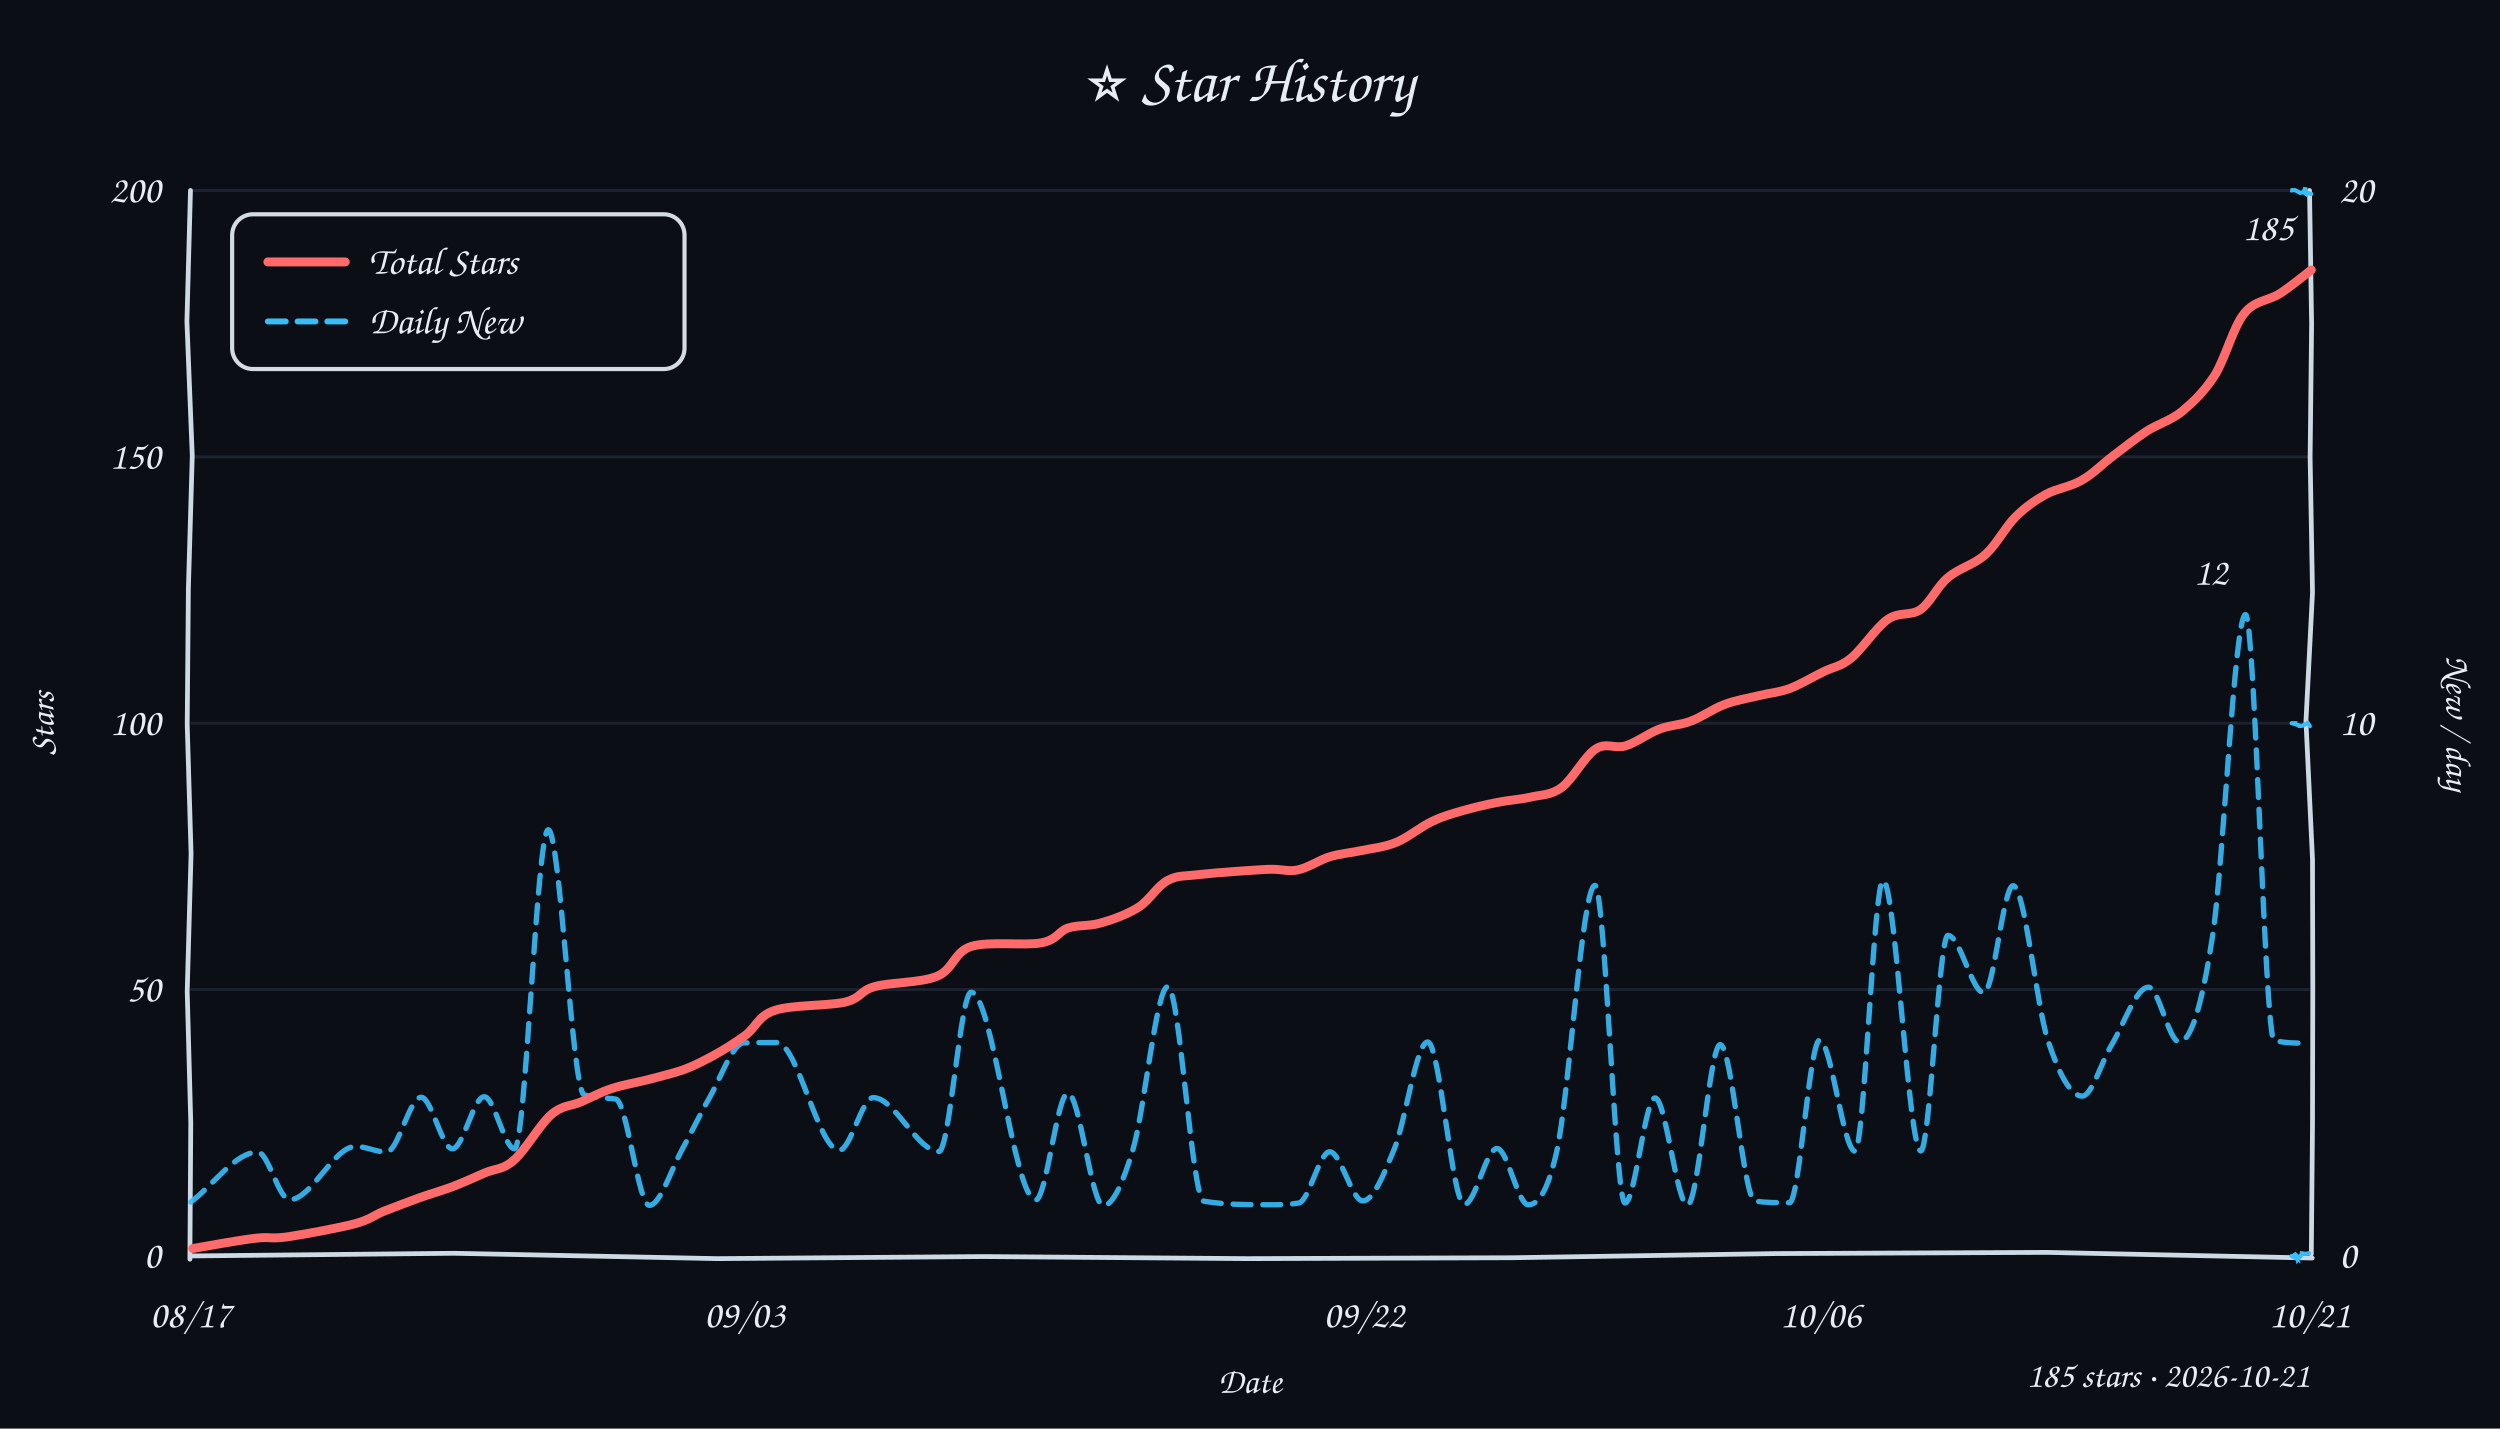
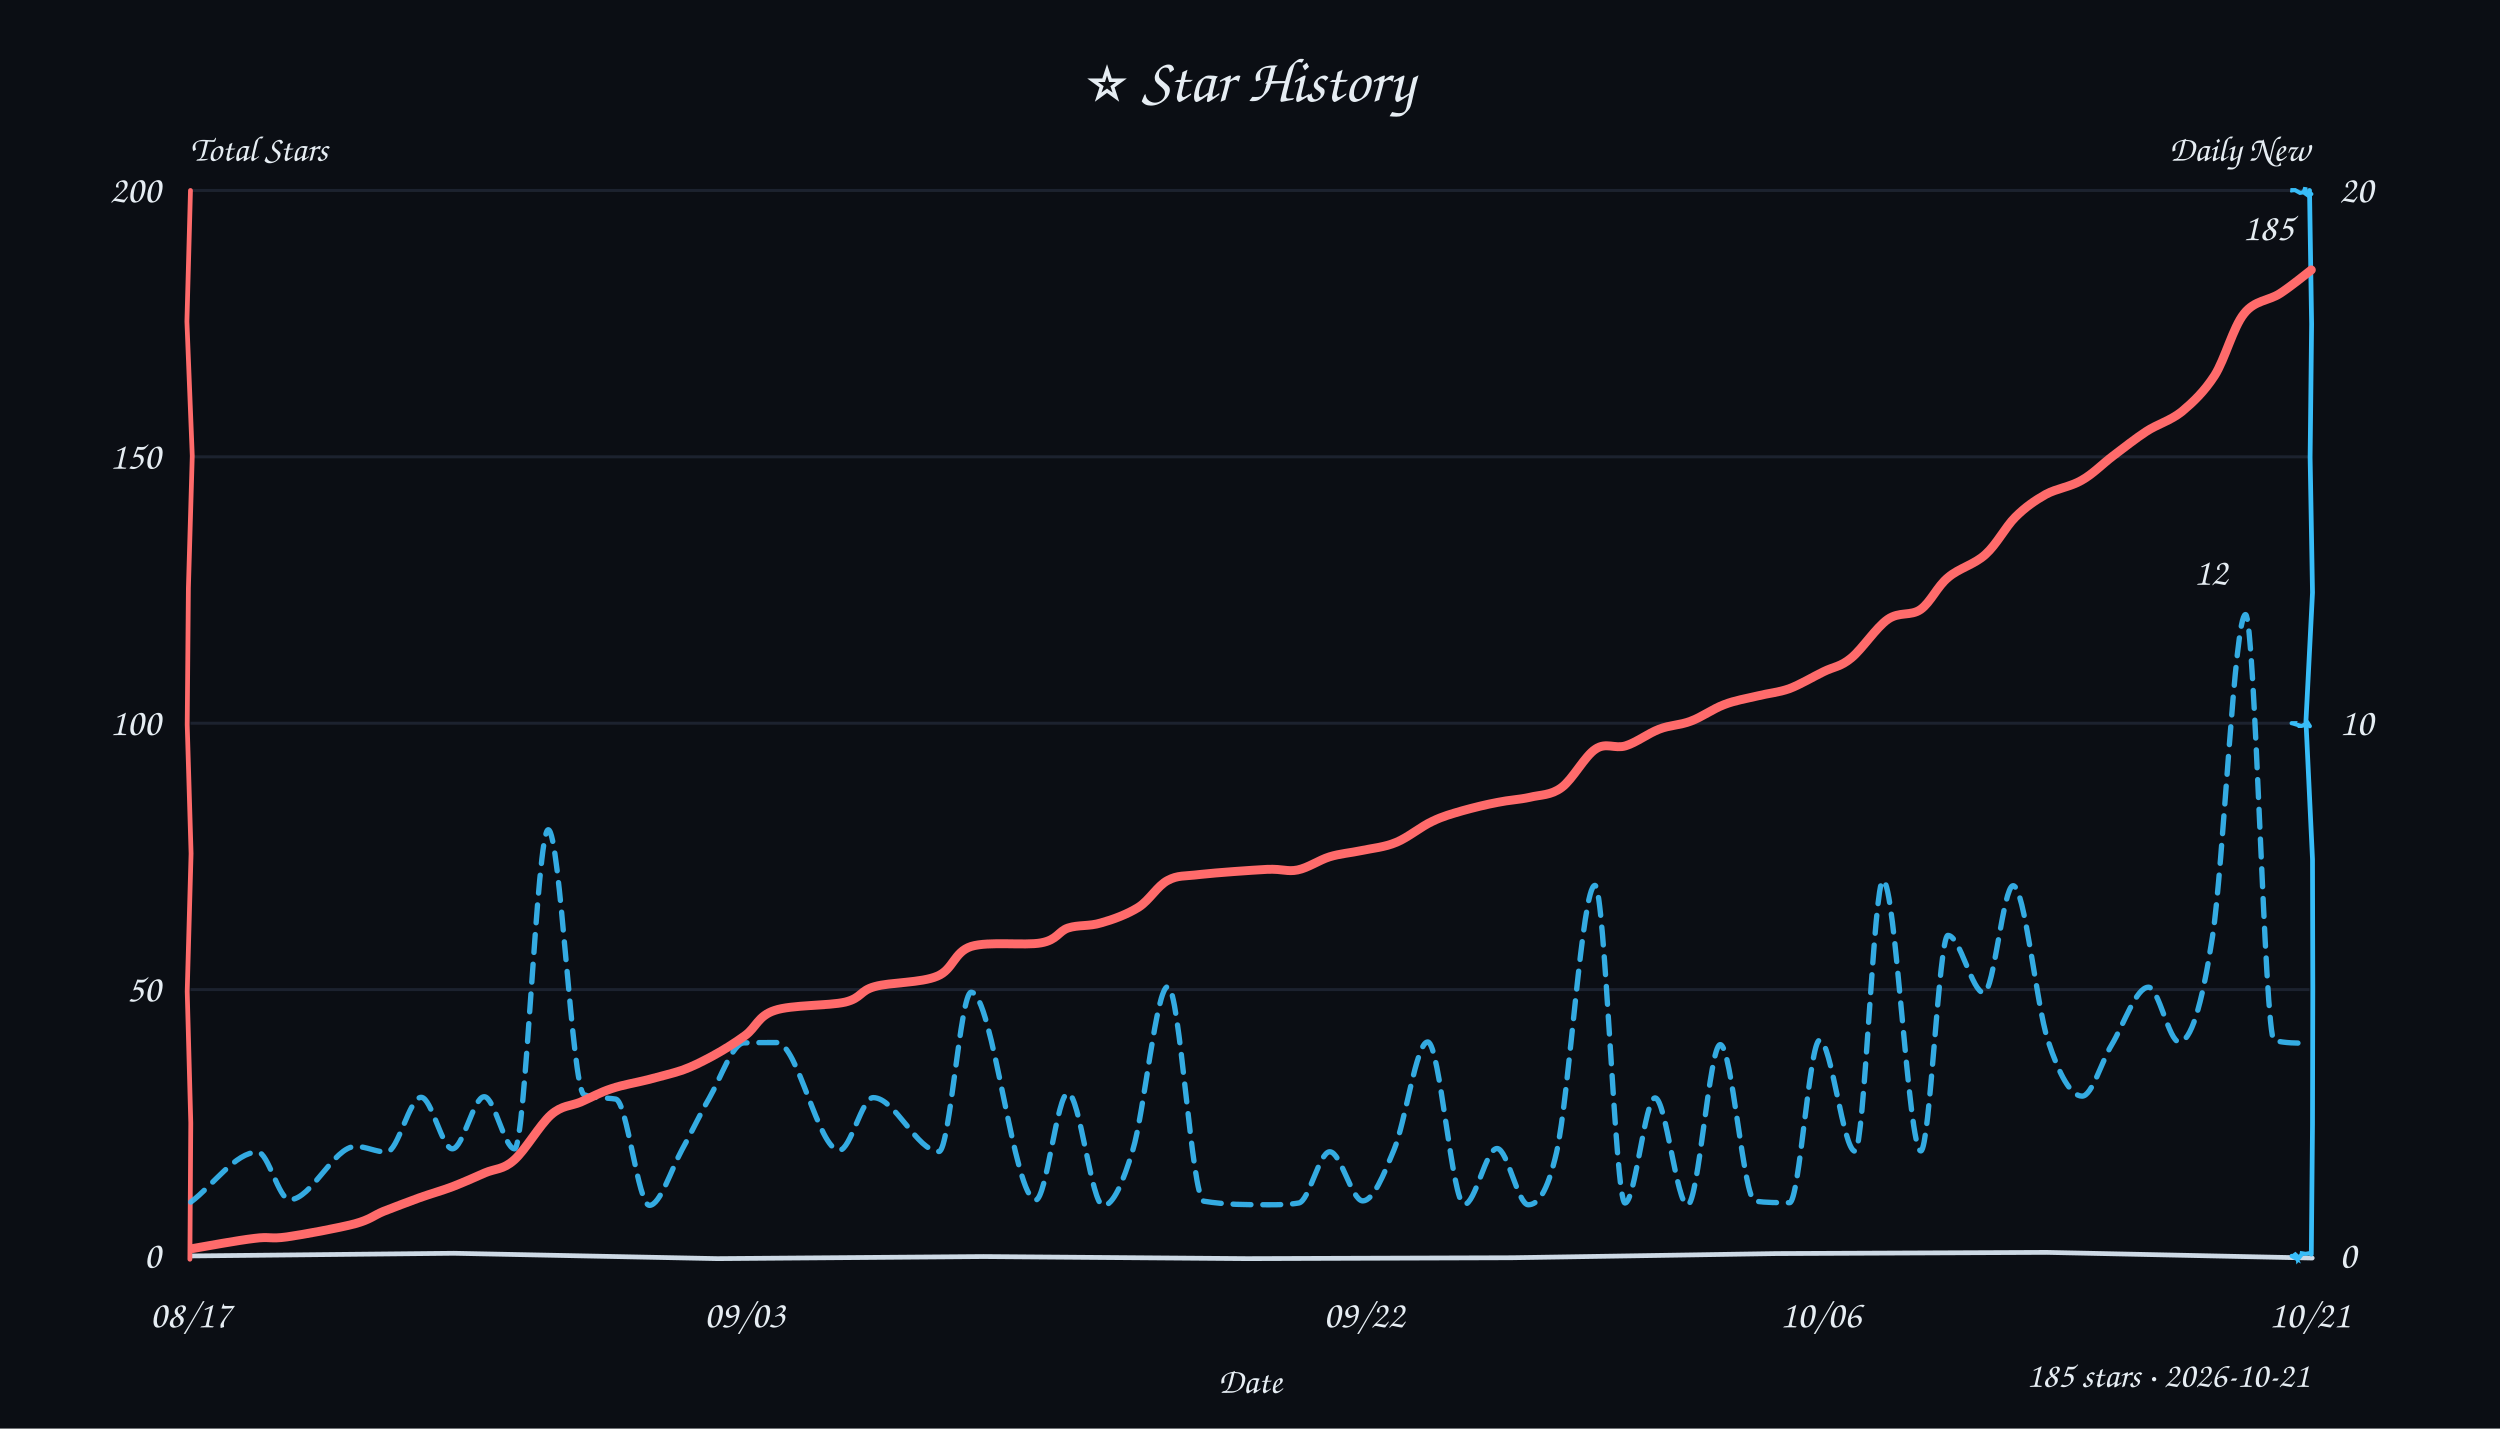
<svg xmlns="http://www.w3.org/2000/svg" width="840" height="480" viewBox="0 0 840 480">
  <style>text{font-family:"Comic Sans MS","Comic Sans","Chalkboard SE","Marker Felt","Segoe Print",cursive;fill:#e6edf3}</style>
  <rect width="100%" height="100%" fill="#0b0e14" />
  <text x="420" y="34" text-anchor="middle" font-size="21">⭐ Star History</text>
+   <text x="64" y="54" font-size="12" font-weight="600" fill="#ff6b6b">Total Stars</text>
+   <text x="776" y="54" text-anchor="end" font-size="12" font-weight="600" fill="#38bdf8">Daily New</text>
  <line x1="64" y1="332.5" x2="776" y2="332.5" stroke="#232b3a" stroke-width="1" opacity="0.7" />
  <line x1="64" y1="243.0" x2="776" y2="243.0" stroke="#232b3a" stroke-width="1" opacity="0.7" />
  <line x1="64" y1="153.5" x2="776" y2="153.5" stroke="#232b3a" stroke-width="1" opacity="0.7" />
  <line x1="64" y1="64.0" x2="776" y2="64.0" stroke="#232b3a" stroke-width="1" opacity="0.7" />
  <path d="M 64 422 L 152.5 421.1 L 241.1 422.9 L 330.5 422.2 L 419.1 422.9 L 508.0 422.6 L 596.8 421.2 L 687.7 420.8 L 776.9 422.7" stroke="#cdd9e5" stroke-width="1.6" fill="none" stroke-linecap="round" />
-   <path d="M 64 64 L 62.8 108.0 L 64.6 153.2 L 63.3 197.6 L 62.9 243.5 L 64.2 286.8 L 62.9 333.1 L 64.1 377.3 L 63.8 423.1" stroke="#cdd9e5" stroke-width="1.6" fill="none" stroke-linecap="round" />
-   <path d="M 776 64 L 776.7 108.9 L 776.2 153.7 L 777.0 199.1 L 774.8 242.3 L 777.0 288.7 L 777.1 332.0 L 777.0 377.9 L 776.6 421.4" stroke="#cdd9e5" stroke-width="1.6" fill="none" stroke-linecap="round" />
+   <path d="M 64 64 L 62.8 108.0 L 64.6 153.2 L 63.3 197.6 L 62.9 243.5 L 64.2 286.8 L 62.9 333.1 L 64.1 377.3 L 63.8 423.1" stroke="#ff6b6b" stroke-width="1.6" fill="none" stroke-linecap="round" data-axis="total" />
+   <path d="M 776 64 L 776.7 108.9 L 776.2 153.7 L 777.0 199.1 L 774.8 242.3 L 777.0 288.7 L 777.1 332.0 L 777.0 377.9 L 776.6 421.4" stroke="#38bdf8" stroke-width="1.6" fill="none" stroke-linecap="round" data-axis="daily" />
  <path d="M 770 422 L 771.6 422.9 L 770.8 421.1 L 772.0 422.2 L 772.1 423.1 L 773.3 421.6 L 773.4 421.1 L 774.7 421.3 L 775.8 421.1" stroke="#38bdf8" stroke-width="1.4" fill="none" stroke-linecap="round" />
  <path d="M 770 243 L 770.9 243.0 L 770.8 243.2 L 773.1 243.9 L 772.0 243.9 L 773.3 243.9 L 773.7 243.8 L 775.4 242.9 L 776.1 244.0" stroke="#38bdf8" stroke-width="1.4" fill="none" stroke-linecap="round" />
  <path d="M 770 64 L 769.6 63.9 L 771.2 63.9 L 772.8 64.8 L 774.0 64.6 L 774.7 65.1 L 774.6 63.0 L 774.1 64.4 L 776.6 65.2" stroke="#38bdf8" stroke-width="1.4" fill="none" stroke-linecap="round" />
  <text x="54" y="426.0" text-anchor="end" font-size="13" fill="#9aa3b2">0</text>
  <text x="54" y="336.5" text-anchor="end" font-size="13" fill="#9aa3b2">50</text>
  <text x="54" y="247.0" text-anchor="end" font-size="13" fill="#9aa3b2">100</text>
  <text x="54" y="157.5" text-anchor="end" font-size="13" fill="#9aa3b2">150</text>
  <text x="54" y="68.0" text-anchor="end" font-size="13" fill="#9aa3b2">200</text>
  <text x="786" y="426.0" text-anchor="start" font-size="13" fill="#38bdf8">0</text>
  <text x="786" y="247.0" text-anchor="start" font-size="13" fill="#38bdf8">10</text>
  <text x="786" y="68.0" text-anchor="start" font-size="13" fill="#38bdf8">20</text>
  <text x="64.0" y="446" text-anchor="middle" font-size="13" fill="#9aa3b2">08/17</text>
  <text x="250.2" y="446" text-anchor="middle" font-size="13" fill="#9aa3b2">09/03</text>
  <text x="458.3" y="446" text-anchor="middle" font-size="13" fill="#9aa3b2">09/22</text>
  <text x="611.7" y="446" text-anchor="middle" font-size="13" fill="#9aa3b2">10/06</text>
  <text x="776.0" y="446" text-anchor="middle" font-size="13" fill="#9aa3b2">10/21</text>
-   <text x="18" y="243" font-size="12" fill="#9aa3b2" transform="rotate(-90 18 243)" text-anchor="middle">Stars</text>
-   <text x="822" y="243" font-size="12" fill="#38bdf8" transform="rotate(90 822 243)" text-anchor="middle">New / day</text>
  <text x="420" y="468" font-size="12" fill="#9aa3b2" text-anchor="middle">Date</text>
  <path d="M 64.1 403.9 C 71.6 398.3, 79.1 387.1, 86.6 387.1 C 90.1 387.1, 93.7 403.1, 97.3 403.1 C 104.7 403.1, 112.1 385.2, 119.5 385.2 C 123.0 385.2, 126.4 387.1, 129.9 387.1 C 133.7 387.1, 137.6 368.7, 141.5 368.7 C 145.0 368.7, 148.5 386.0, 152.0 386.0 C 155.6 386.0, 159.1 368.5, 162.7 368.5 C 166.1 368.5, 169.5 386.0, 172.9 386.0 C 176.6 386.0, 180.4 278.8, 184.2 278.8 C 188.2 278.8, 192.2 366.1, 196.2 367.8 C 199.8 369.2, 203.3 368.7, 206.9 369.3 C 210.7 370.0, 214.4 405.0, 218.2 405.0 C 221.8 405.0, 225.5 393.0, 229.1 386.4 C 232.2 380.9, 235.2 374.3, 238.3 369.0 C 242.2 362.2, 246.1 350.5, 250.0 350.4 C 253.7 350.3, 257.4 350.3, 261.0 350.3 C 268.0 350.3, 275.0 386.5, 282.0 386.5 C 285.8 386.5, 289.6 368.8, 293.4 368.8 C 300.7 368.8, 308.1 386.9, 315.5 386.9 C 319.1 386.9, 322.7 333.4, 326.3 333.4 C 333.5 333.4, 340.7 403.2, 348.0 403.2 C 351.6 403.2, 355.2 367.3, 358.8 367.3 C 362.8 367.3, 366.7 405.1, 370.7 405.1 C 374.0 405.1, 377.3 397.4, 380.6 386.5 C 384.5 373.7, 388.5 331.5, 392.4 331.5 C 396.4 331.5, 400.4 402.9, 404.5 403.6 C 411.7 404.8, 418.9 404.8, 426.2 404.8 C 429.6 404.8, 433.0 404.8, 436.4 404.2 C 439.8 403.7, 443.3 387.0, 446.8 387.0 C 450.5 387.0, 454.2 403.5, 457.9 403.5 C 461.4 403.5, 464.9 394.8, 468.4 386.3 C 472.2 377.2, 475.9 350.1, 479.7 350.1 C 483.8 350.1, 487.9 404.7, 492.0 404.7 C 495.7 404.7, 499.3 385.9, 503.0 385.9 C 506.5 385.9, 510.0 404.8, 513.5 404.8 C 516.6 404.8, 519.8 401.1, 523.0 387.2 C 527.3 368.2, 531.6 297.5, 535.9 297.5 C 539.3 297.5, 542.7 404.2, 546.0 404.2 C 549.4 404.2, 552.7 368.9, 556.1 368.9 C 559.7 368.9, 563.4 404.9, 567.0 404.9 C 570.7 404.9, 574.4 351.0, 578.0 351.0 C 581.9 351.0, 585.8 403.2, 589.7 403.6 C 593.5 404.1, 597.4 404.1, 601.3 404.1 C 604.6 404.1, 608.0 349.5, 611.4 349.5 C 615.3 349.5, 619.3 386.8, 623.3 386.8 C 626.4 386.8, 629.6 295.8, 632.7 295.8 C 636.9 295.8, 641.2 386.7, 645.4 386.7 C 648.4 386.7, 651.5 314.3, 654.5 314.3 C 658.6 314.3, 662.6 333.6, 666.6 333.6 C 669.9 333.6, 673.1 297.6, 676.4 297.6 C 680.3 297.6, 684.2 337.7, 688.1 349.6 C 691.9 361.1, 695.8 368.3, 699.6 368.3 C 702.9 368.3, 706.2 356.5, 709.5 351.1 C 713.6 344.3, 717.7 331.7, 721.9 331.7 C 725.3 331.7, 728.8 350.1, 732.2 350.1 C 736.0 350.1, 739.7 338.9, 743.4 314.7 C 747.1 290.8, 750.8 206.5, 754.5 206.5 C 757.7 206.5, 760.9 348.7, 764.1 349.6 C 767.9 350.5, 771.6 350.5, 775.4 350.5" fill="none" stroke="#38bdf8" stroke-width="1.8" stroke-dasharray="6 4" stroke-linecap="round" stroke-linejoin="round" opacity="0.9" />
  <path d="M 64.8 419.5 C 68.3 418.9, 80.2 416.7, 85.5 416.1 C 90.7 415.4, 90.7 416.4, 96.4 415.6 C 102.0 414.8, 113.8 412.6, 119.2 411.2 C 124.6 409.7, 125.3 408.5, 128.9 407.0 C 132.5 405.6, 137.0 403.9, 140.8 402.5 C 144.7 401.1, 148.4 400.1, 152.1 398.7 C 155.7 397.3, 159.5 395.6, 162.9 394.1 C 166.4 392.6, 169.0 393.1, 172.7 389.8 C 176.4 386.6, 181.4 377.9, 185.1 374.6 C 188.9 371.3, 191.7 371.7, 195.1 370.3 C 198.5 368.8, 201.7 367.0, 205.4 365.8 C 209.2 364.5, 213.7 363.8, 217.6 362.8 C 221.6 361.7, 225.6 360.8, 229.2 359.6 C 232.8 358.3, 235.5 356.9, 239.1 355.0 C 242.6 353.1, 246.9 350.5, 250.4 347.9 C 254.0 345.3, 254.7 341.3, 260.3 339.5 C 265.8 337.6, 278.4 338.0, 284.0 336.7 C 289.6 335.3, 288.8 332.9, 293.9 331.5 C 299.1 330.0, 309.5 330.3, 314.9 328.0 C 320.3 325.8, 320.5 319.9, 326.3 318.0 C 332.2 316.2, 344.4 317.8, 349.8 316.8 C 355.3 315.8, 355.6 312.9, 358.9 311.8 C 362.3 310.7, 366.0 311.3, 369.9 310.1 C 373.9 309.0, 378.8 307.2, 382.6 304.8 C 386.3 302.4, 388.9 297.6, 392.4 295.8 C 395.8 294.0, 397.8 294.5, 403.4 293.8 C 408.9 293.2, 420.3 292.4, 425.8 292.1 C 431.2 291.9, 432.5 293.0, 436.0 292.3 C 439.5 291.6, 443.2 289.0, 446.7 287.9 C 450.3 286.8, 453.6 286.6, 457.4 285.8 C 461.1 285.0, 465.2 284.7, 469.2 283.0 C 473.1 281.4, 477.5 277.7, 481.2 276.0 C 484.9 274.2, 487.7 273.5, 491.4 272.4 C 495.0 271.4, 499.4 270.3, 503.2 269.6 C 507.0 268.8, 510.4 268.7, 514.0 267.9 C 517.6 267.0, 521.1 267.3, 524.7 264.6 C 528.4 261.9, 532.5 254.0, 536.1 251.7 C 539.6 249.3, 542.6 251.7, 546.2 250.6 C 549.8 249.5, 553.8 246.4, 557.5 245.0 C 561.1 243.6, 564.5 243.7, 568.1 242.3 C 571.7 241.0, 575.5 238.2, 579.2 236.8 C 583.0 235.3, 587.0 234.7, 590.7 233.8 C 594.3 232.9, 597.5 232.7, 601.2 231.4 C 604.9 230.0, 609.2 227.4, 612.7 225.7 C 616.1 224.0, 618.4 224.1, 622.0 221.1 C 625.6 218.2, 630.4 210.8, 634.3 208.1 C 638.2 205.4, 642.0 207.1, 645.3 204.8 C 648.7 202.4, 650.9 197.0, 654.6 194.0 C 658.2 190.9, 663.4 189.7, 667.1 186.3 C 670.9 182.9, 673.8 177.1, 677.1 173.8 C 680.5 170.4, 683.7 168.2, 687.4 166.1 C 691.1 164.1, 695.6 163.6, 699.4 161.4 C 703.2 159.3, 706.5 155.8, 710.1 153.1 C 713.7 150.4, 717.3 147.5, 721.1 145.0 C 724.9 142.5, 729.2 141.4, 733.1 138.3 C 736.9 135.1, 740.6 131.6, 744.1 126.2 C 747.6 120.7, 750.3 110.0, 754.0 105.4 C 757.6 100.8, 762.3 101.1, 766.1 98.6 C 769.8 96.2, 774.9 92.0, 776.6 90.7" fill="none" stroke="#ff6b6b" stroke-width="3" stroke-linecap="round" />
  <text x="770.6" y="80.7" text-anchor="end" font-size="13" font-weight="600" fill="#ff6b6b" stroke="#0b0e14" stroke-width="3" paint-order="stroke" stroke-linejoin="round" data-peak="total">185</text>
  <text x="748.5" y="196.5" text-anchor="end" font-size="13" font-weight="600" fill="#38bdf8" stroke="#0b0e14" stroke-width="3" paint-order="stroke" stroke-linejoin="round" data-peak="daily">12</text>
-   <rect x="78" y="72" width="152" height="52" rx="7" fill="#0b0e14" stroke="#e6edf3" stroke-width="1.4" opacity="0.92" />
-   <line x1="90" y1="88" x2="116" y2="88" stroke="#ff6b6b" stroke-width="3" stroke-linecap="round" />
-   <text x="124" y="92" font-size="13">Total Stars</text>
-   <line x1="90" y1="108" x2="116" y2="108" stroke="#38bdf8" stroke-width="2" stroke-dasharray="6 4" stroke-linecap="round" />
-   <text x="124" y="112" font-size="13">Daily New</text>
  <text x="776" y="466" text-anchor="end" font-size="12" fill="#9aa3b2">185 stars · 2026-10-21</text>
</svg>
